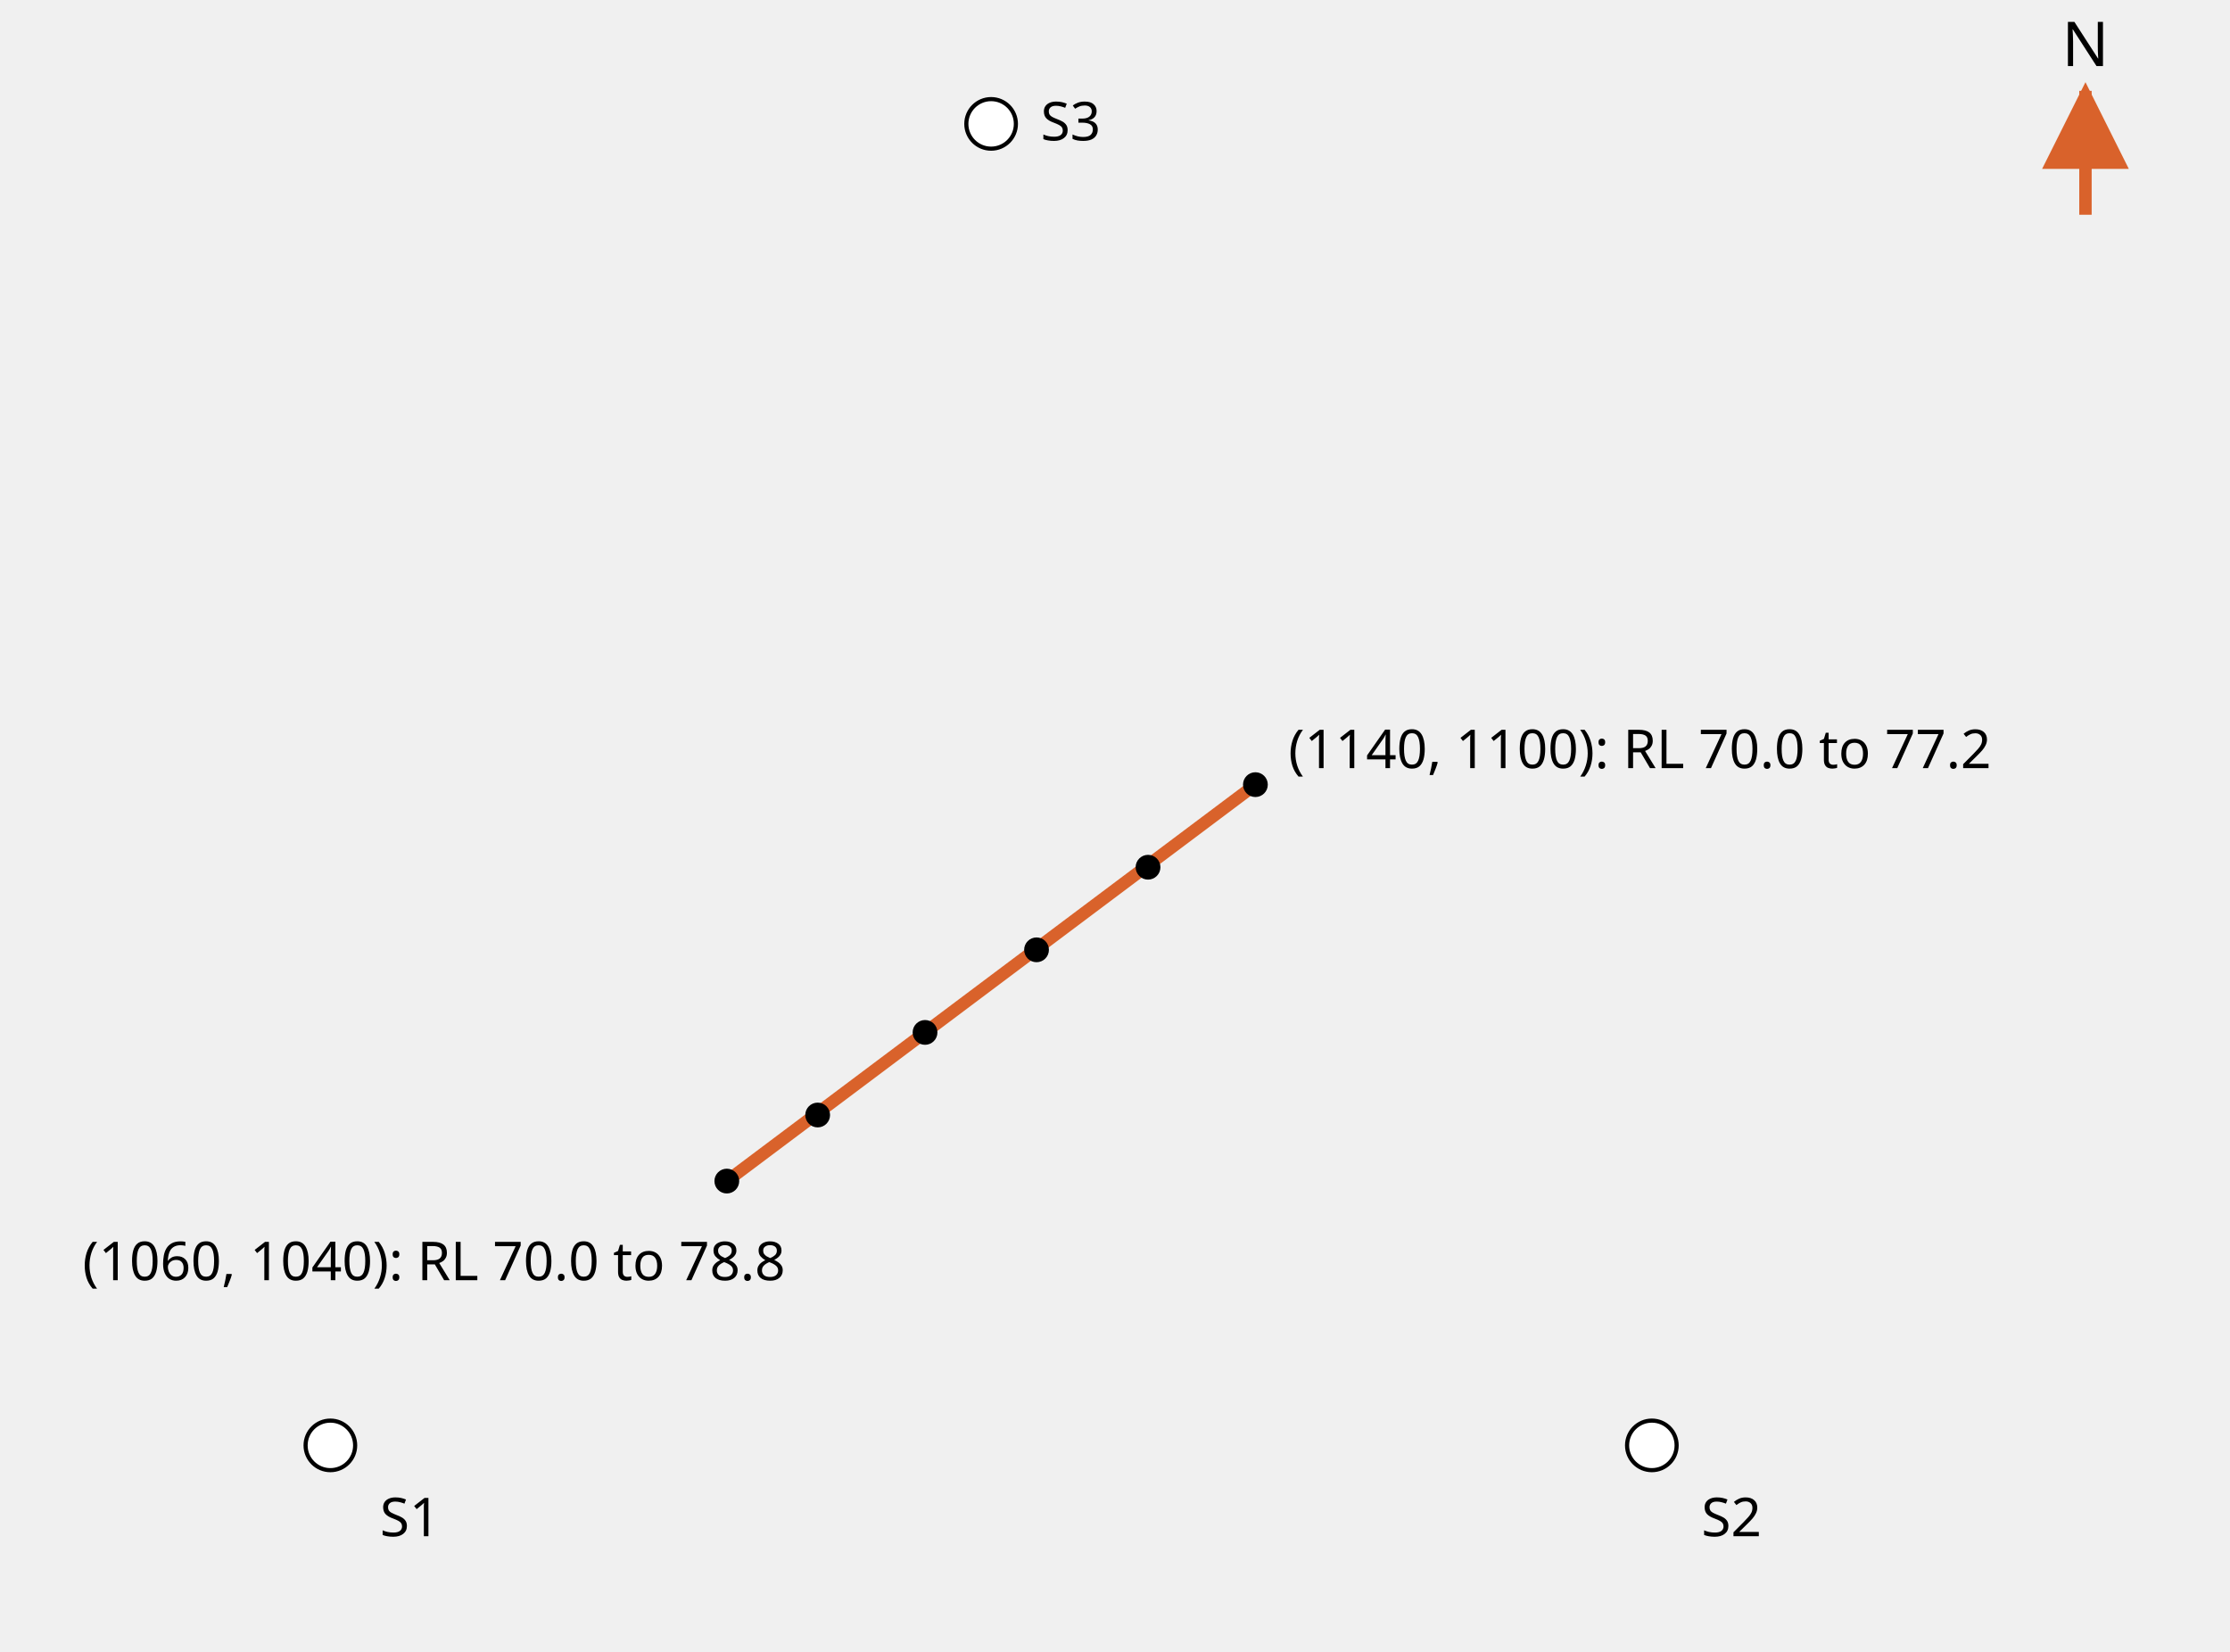
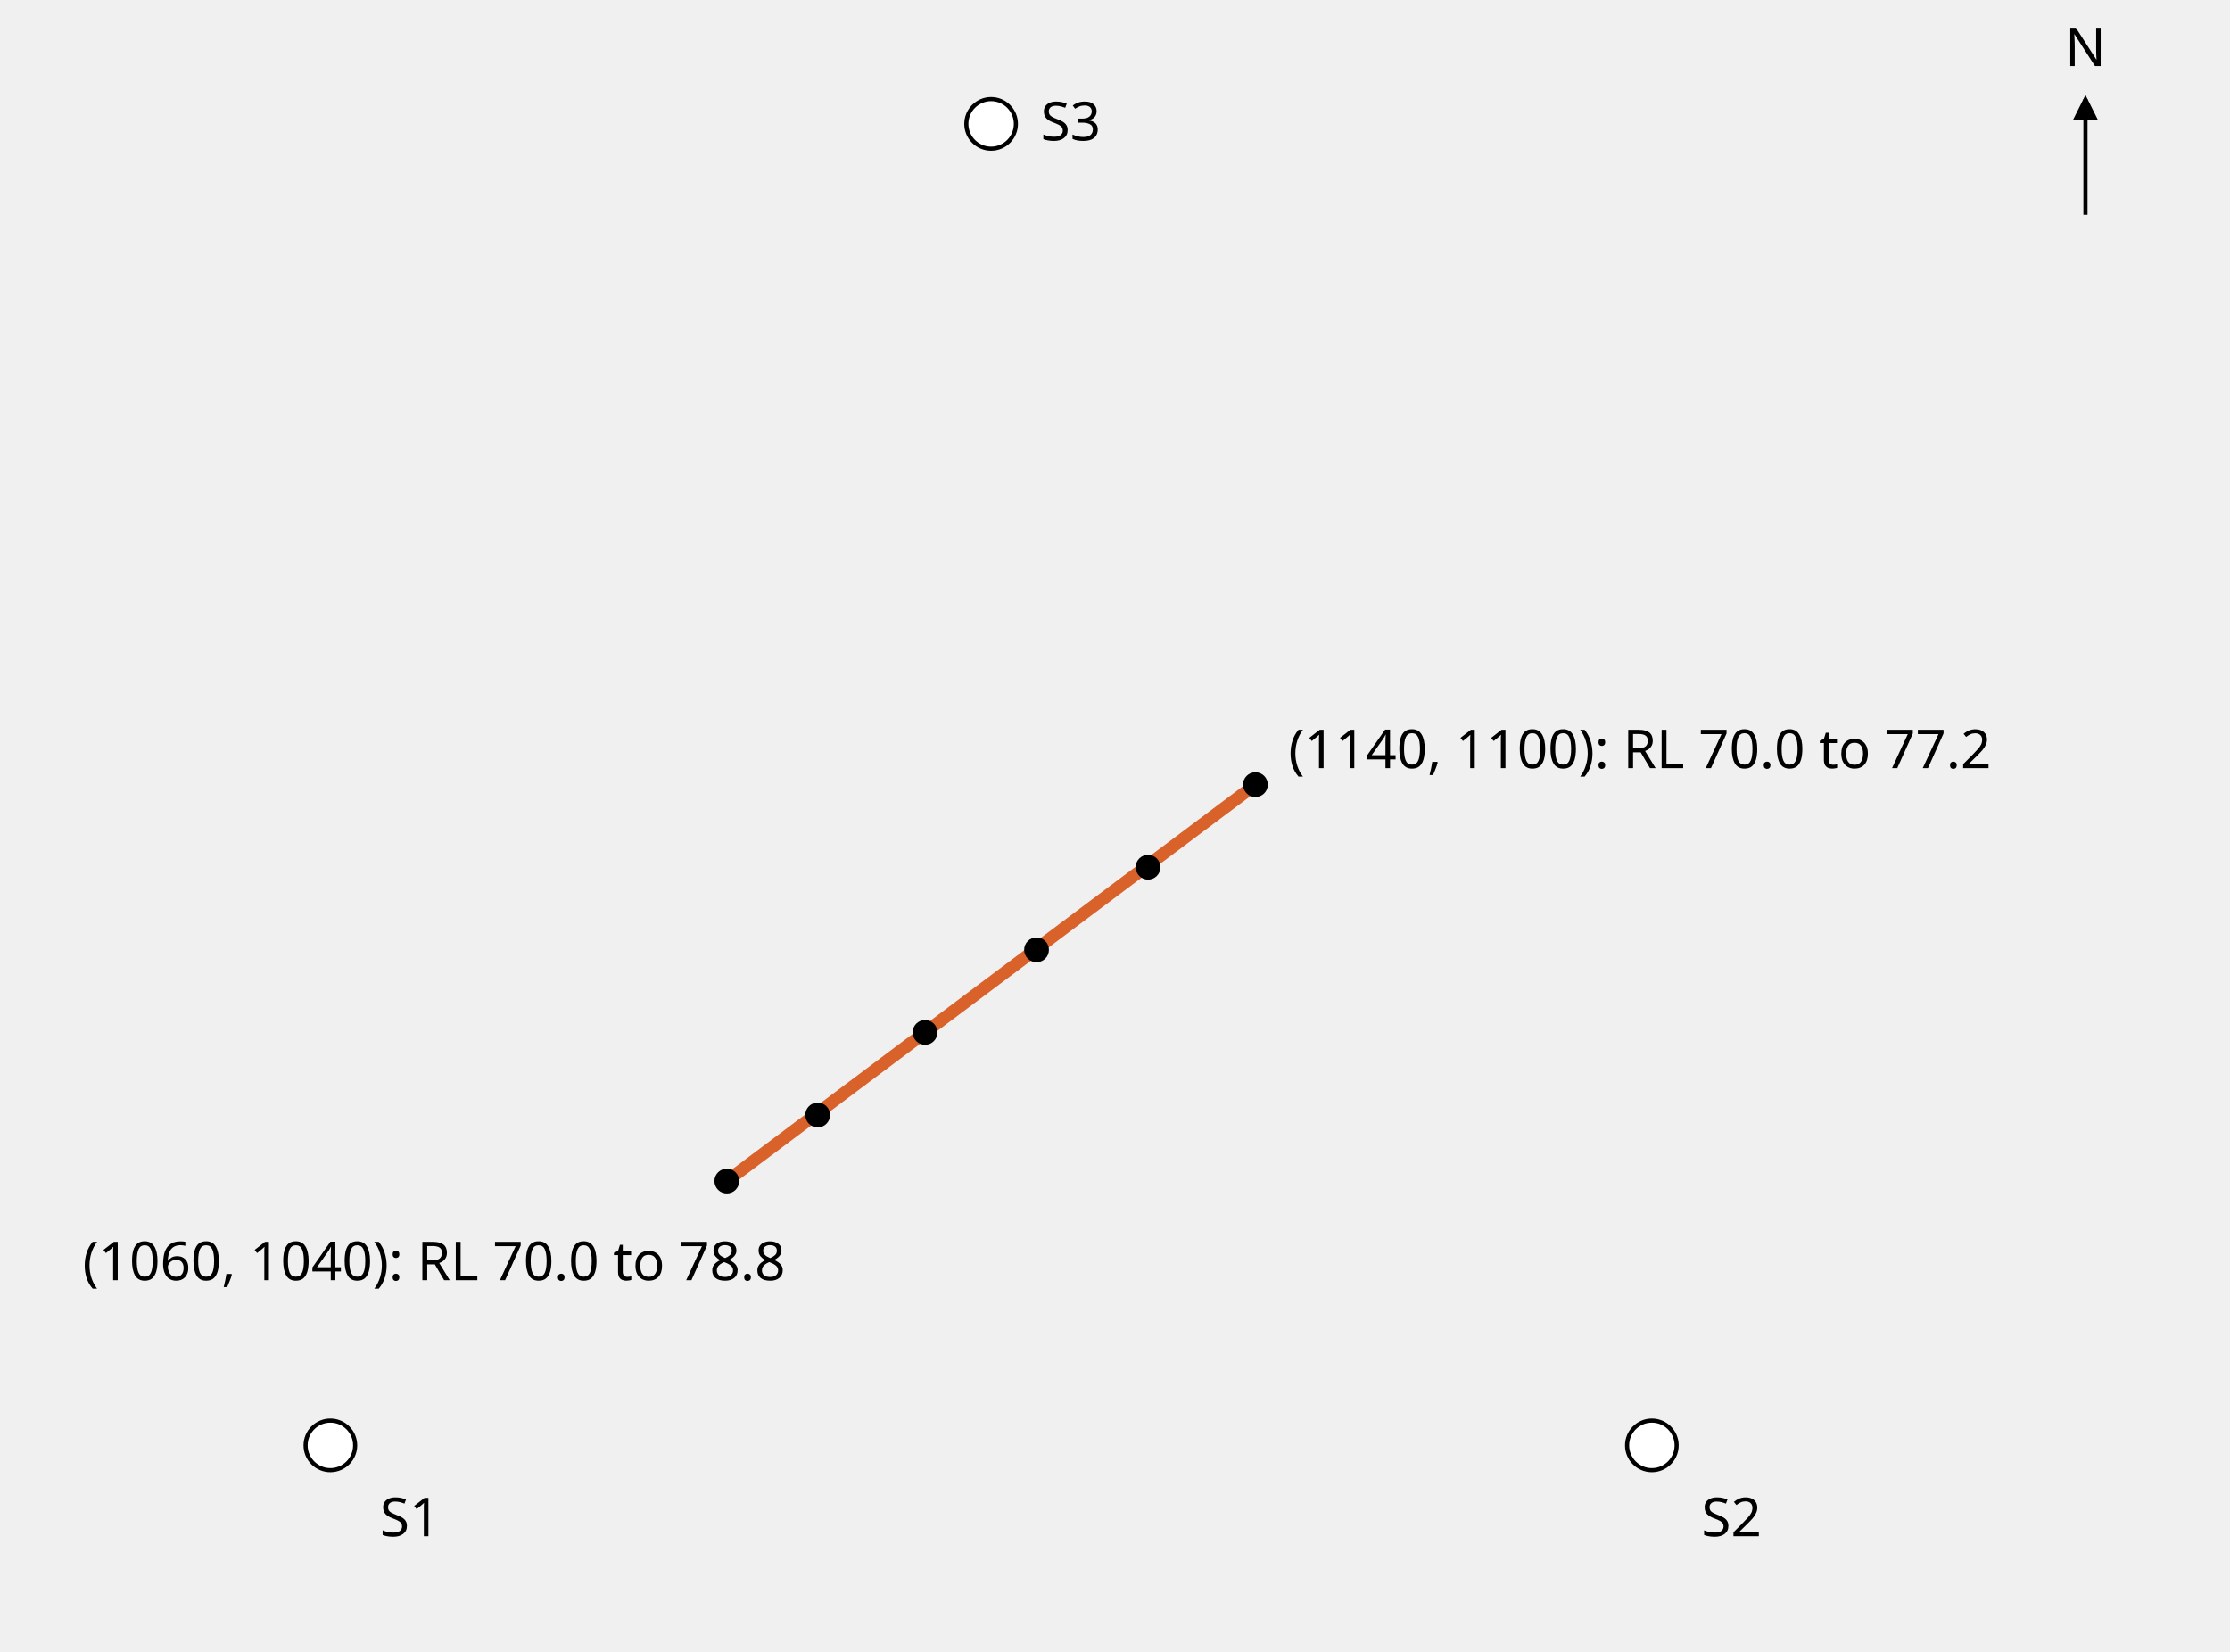
- <svg xmlns="http://www.w3.org/2000/svg" viewBox="0 0 540 400" width="540" height="400" role="img" aria-label="Geology workspace, plan view, a string from (1060, 1040) to (1140, 1100) over the roof surface of S1 to S3: its end vertices go from RL 70.0 to 78.8 and 77.2, with a few of the new vertices drawn between them.">
-   <defs>
-     <marker id="head" viewBox="0 0 10 10" refX="9" refY="5" markerWidth="7" markerHeight="7" orient="auto-start-reverse">
-       <path d="M0 0 L10 5 L0 10 z" fill="#d9622b" />
-     </marker>
-   </defs>
+ <svg xmlns="http://www.w3.org/2000/svg" viewBox="0 0 540 400" width="540" height="400" role="img" aria-label="Geology workspace, plan view, a string from (1060, 1040) to (1140, 1100) over the roof surface of S1 to S3: its ends go from RL 70.0 to 78.8 and 77.2, with new vertices between them.">
  <g stroke="#000" stroke-width="1" fill="#fff">
    <circle cx="80" cy="350" r="6" />
    <circle cx="400" cy="350" r="6" />
    <circle cx="240" cy="30" r="6" />
  </g>
  <line x1="176" y1="286" x2="304" y2="190" stroke="#d9622b" stroke-width="3" />
  <g fill="#000">
    <circle cx="176" cy="286" r="3" />
    <circle cx="304" cy="190" r="3" />
    <circle cx="198" cy="270" r="3" />
    <circle cx="224" cy="250" r="3" />
    <circle cx="251" cy="230" r="3" />
    <circle cx="278" cy="210" r="3" />
  </g>
  <g font-family="sans-serif" font-size="13" fill="#000">
    <text x="92" y="372">S1</text>
    <text x="412" y="372">S2</text>
    <text x="252" y="34">S3</text>
    <text x="20" y="310">(1060, 1040): RL 70.0 to 78.8</text>
    <text x="312" y="186">(1140, 1100): RL 70.0 to 77.2</text>
  </g>
-   <line x1="505" y1="52" x2="505" y2="22" stroke="#d9622b" stroke-width="3" marker-end="url(#head)" />
-   <text x="505" y="16" font-family="sans-serif" font-size="15" fill="#000" text-anchor="middle">N</text>
+   <line x1="505" y1="52" x2="505" y2="24" stroke="#000" stroke-width="1" />
+   <path d="M505 23 l-3 6 l6 0 z" fill="#000" />
+   <text x="505" y="16" font-family="sans-serif" font-size="13" fill="#000" text-anchor="middle">N</text>
</svg>
